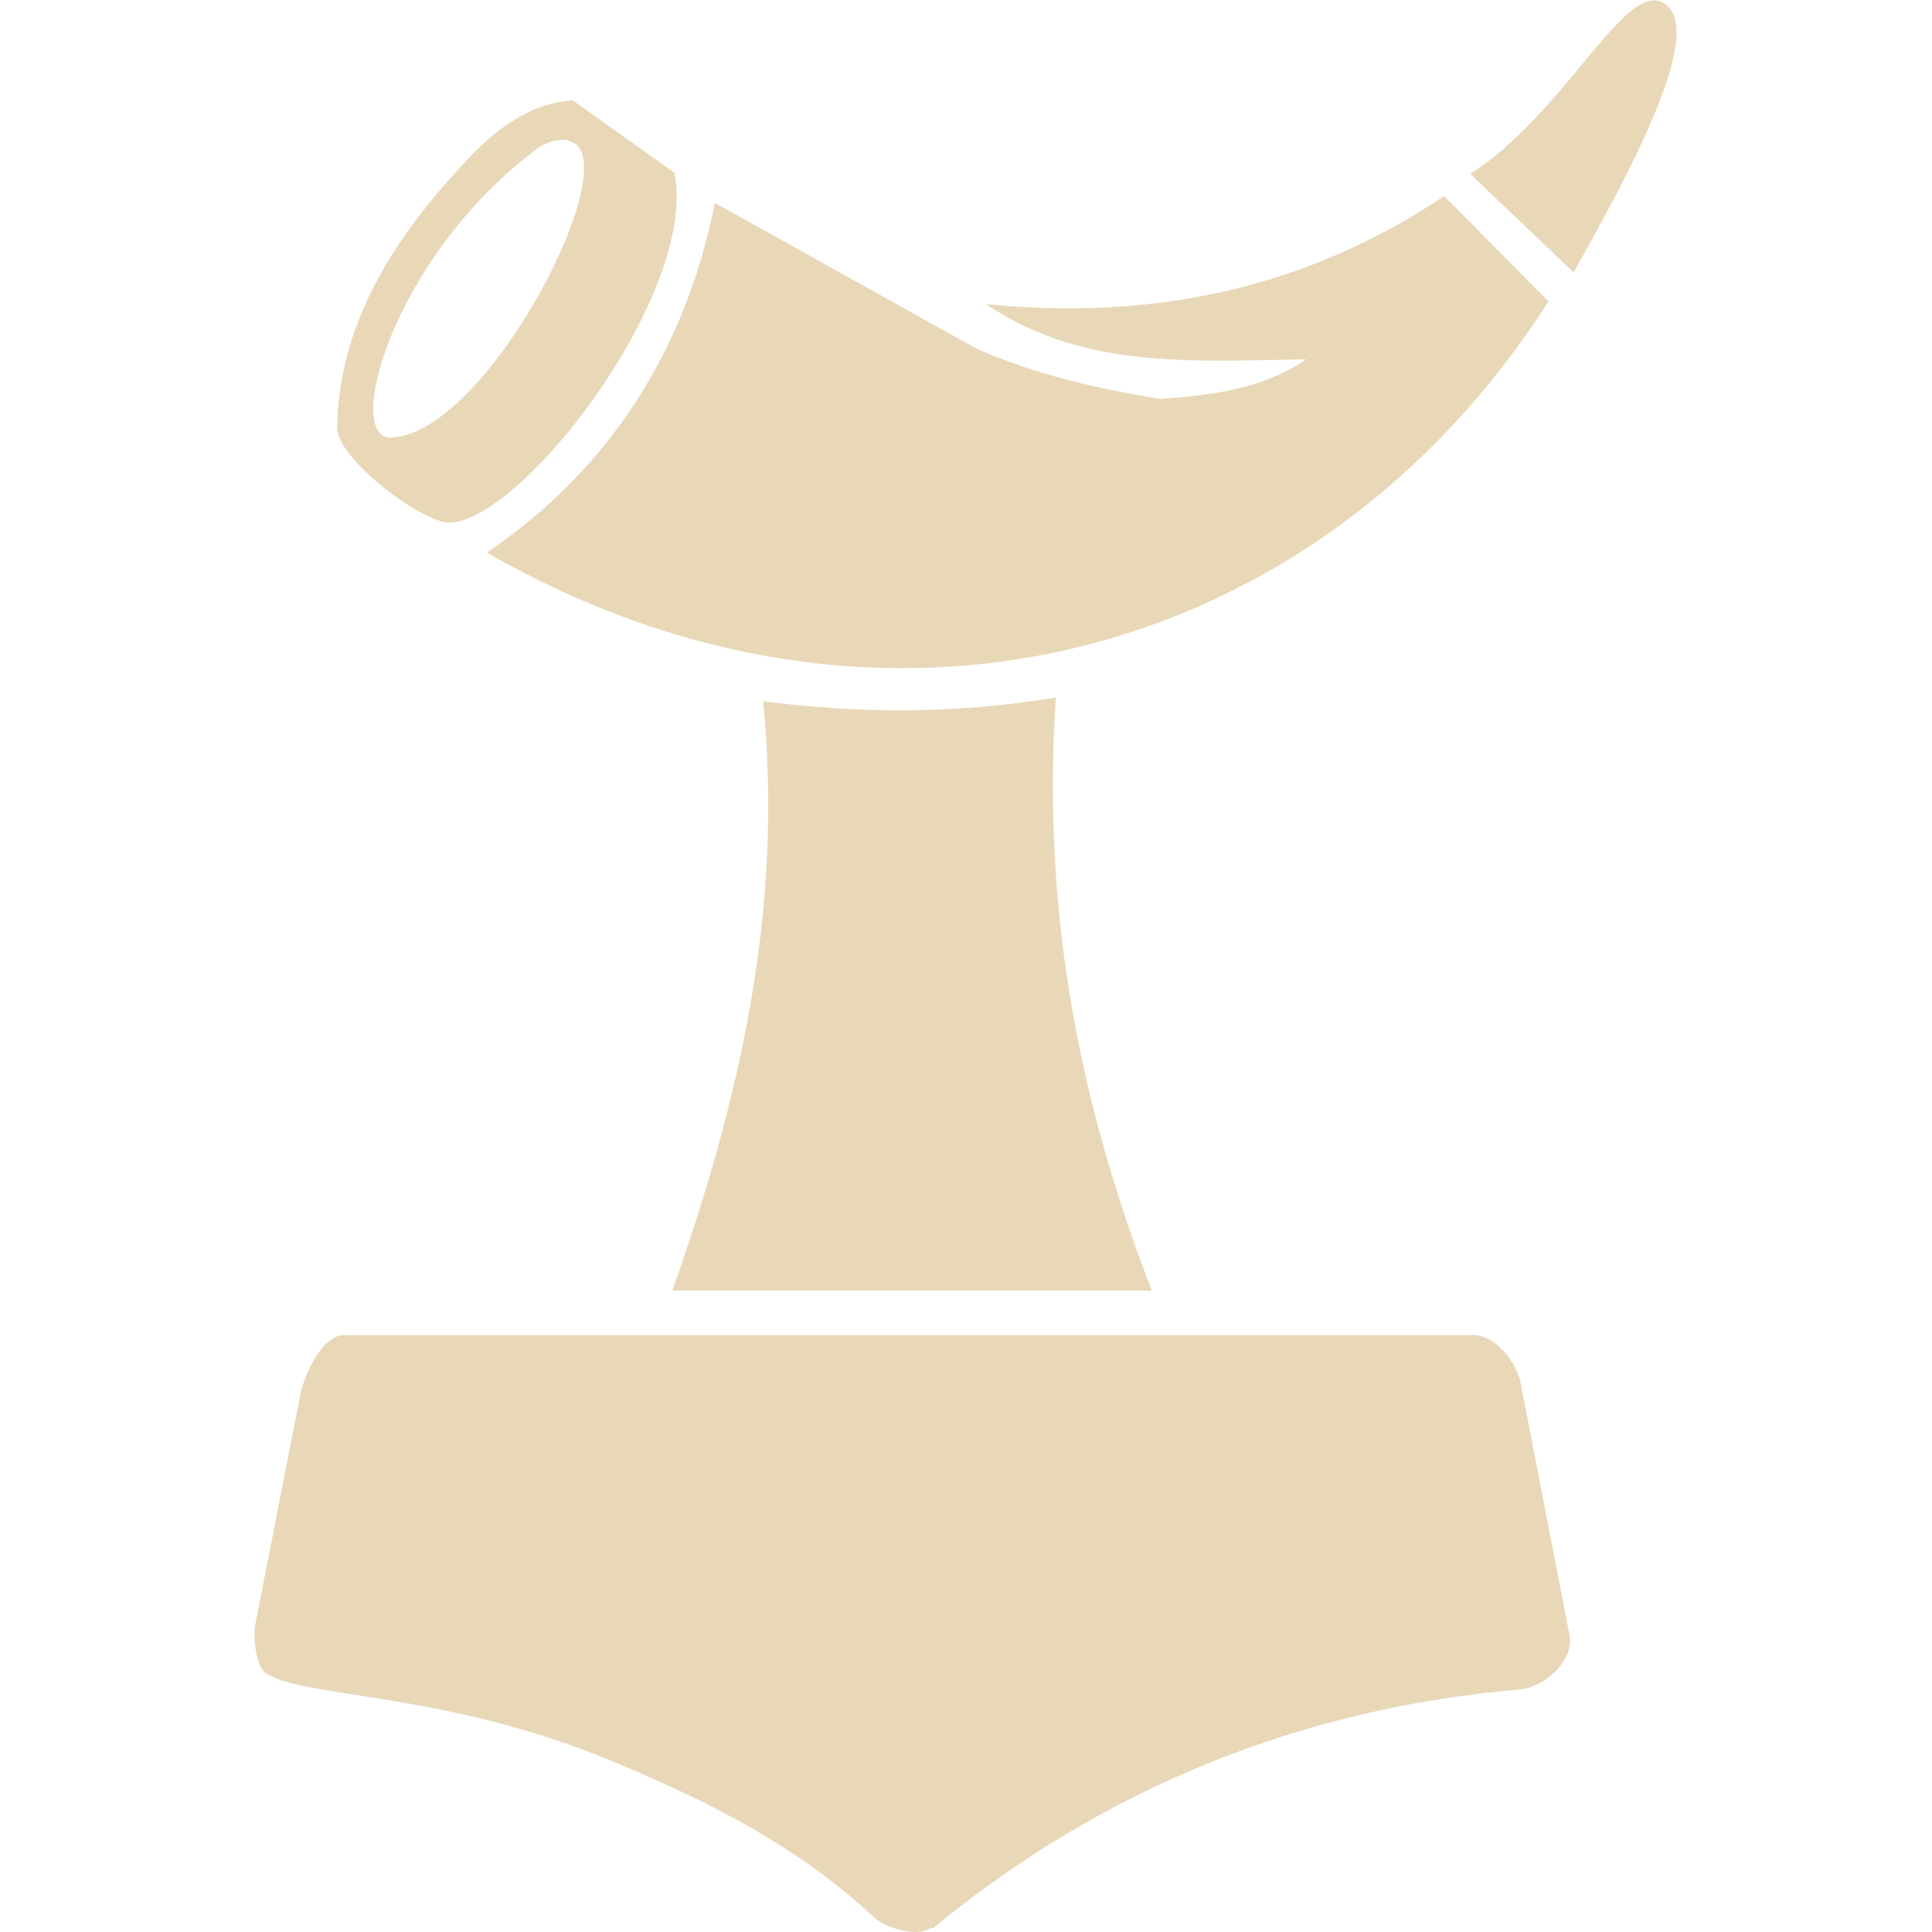
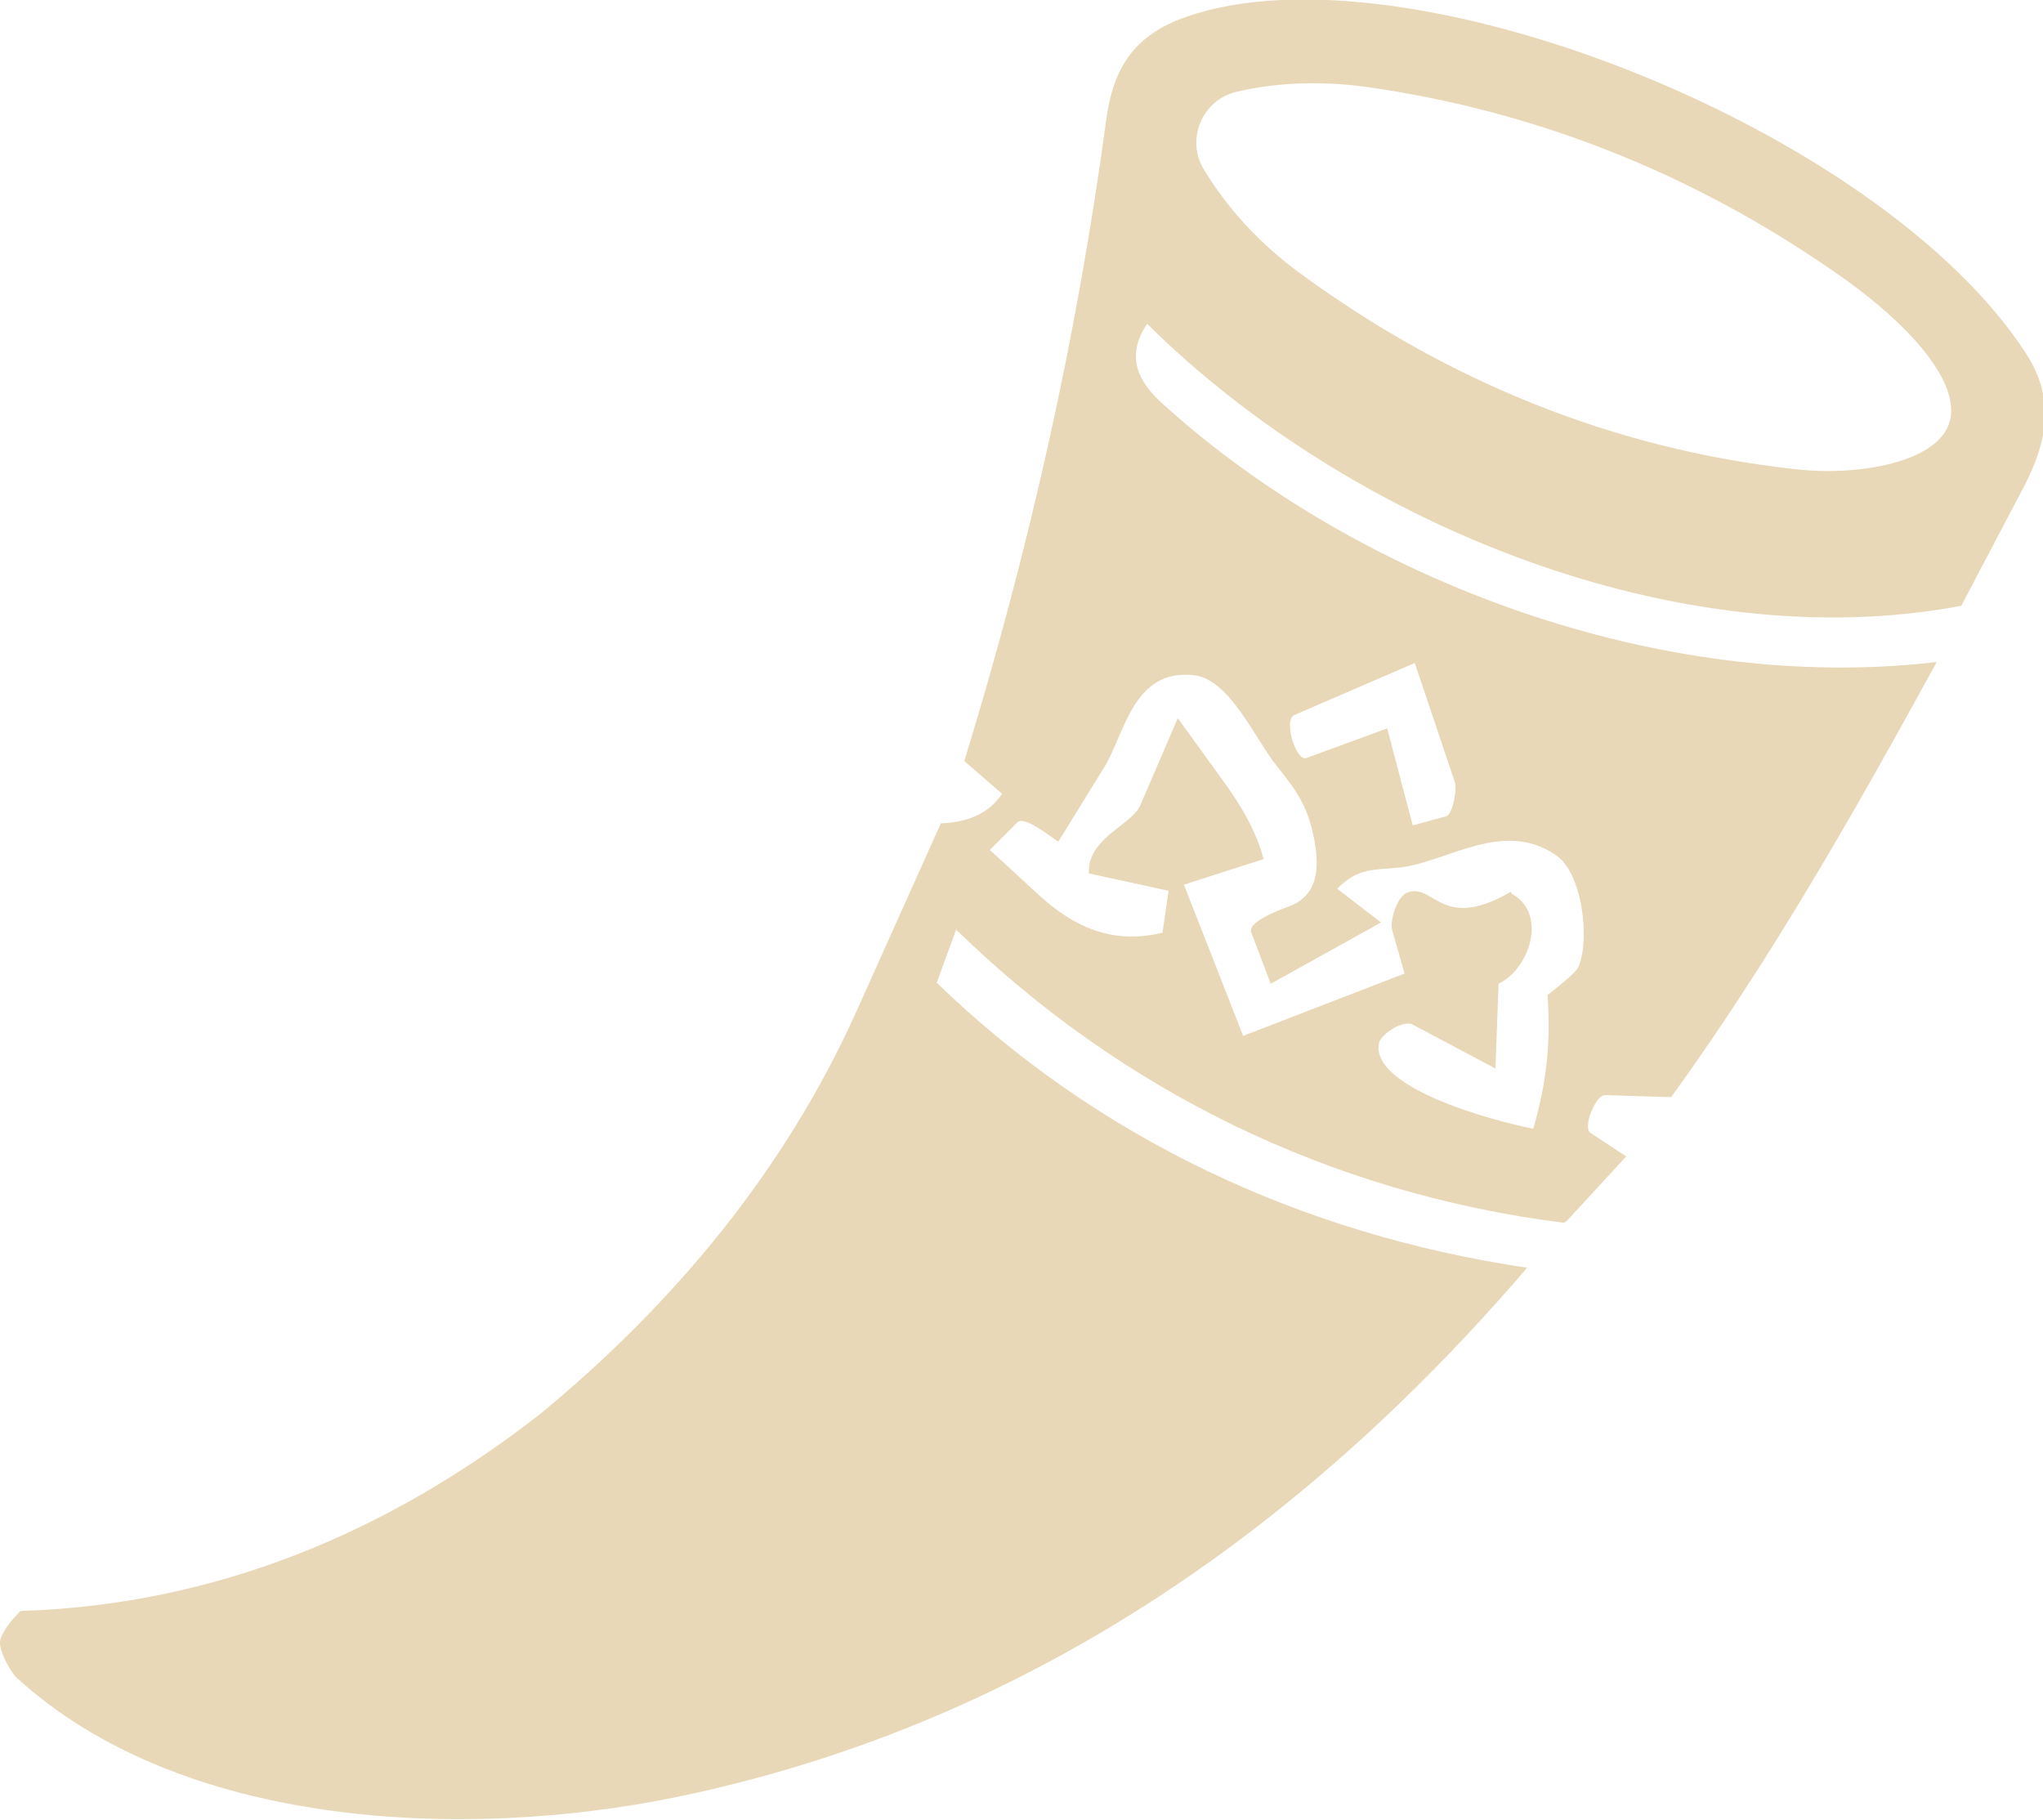
- <svg xmlns="http://www.w3.org/2000/svg" width="20" height="20" id="Layer_1" version="1.1" viewBox="0 0 14.72 20">
+ <svg xmlns="http://www.w3.org/2000/svg" id="Layer_1" version="1.1" viewBox="0 0 20 17.81">
  <defs>
    <style>
      .st0 {
        fill: #e8d8b8;
      }
    </style>
  </defs>
-   <path class="st0" d="M7,19.95c-.13.12-.5,0-.6-.11-.79-.73-1.68-1.18-2.66-1.59-1.8-.76-3.27-.66-3.64-.94-.09-.07-.12-.36-.1-.48l.47-2.4c.04-.18.21-.61.46-.61h11.67c.26,0,.46.3.5.49l.51,2.63c.04.25-.26.53-.52.55-2.24.19-4.3,1.01-6.07,2.47h-.02Z" />
-   <path class="st0" d="M7.58,3.15c1.77.17,3.32-.18,4.73-1.12l1.08,1.09c-2.41,3.77-6.96,4.92-10.99,2.6,1.27-.86,2.06-2.1,2.36-3.62l2.71,1.51c.62.27,1.23.41,1.9.52.53-.04,1.06-.1,1.51-.41-1.21.02-2.32.1-3.31-.57h0Z" />
-   <path class="st0" d="M9.28,13.36h-4.96c.71-2.01,1.15-3.96.94-6.1,1.01.13,2.01.13,3.03-.04-.14,2.11.2,4.09.99,6.13h0Z" />
-   <path class="st0" d="M4.34,1.78c.26,1.23-1.57,3.62-2.33,3.63-.28,0-1.17-.66-1.16-.99.02-1.11.63-2.01,1.36-2.78.28-.3.65-.58,1.08-.6l1.04.74h0ZM3.23,1.45c-.08-.02-.24.03-.31.09-1.5,1.12-2.01,3.01-1.51,2.99,1.01-.04,2.48-2.93,1.84-3.07h0Z" />
-   <path class="st0" d="M13.65,2.82l-1.07-1.02c.97-.62,1.58-1.96,1.98-1.78.52.24-.39,1.87-.91,2.8Z" />
+   <path class="st0" d="M15.31,11.97c-2.3-.29-4.34-1.3-5.95-2.87l-.19.52c1.57,1.52,3.56,2.46,5.78,2.79-2.22,2.59-4.95,4.48-8.32,5.18-2.14.44-4.88.29-6.47-1.17-.07-.07-.17-.27-.16-.35s.1-.2.2-.3c1.9-.06,3.59-.76,5.09-1.93,1.31-1.08,2.39-2.38,3.09-3.93l.83-1.85c.24-.01.46-.08.6-.29l-.37-.32c.63-2.05,1.1-4.13,1.39-6.28.06-.45.23-.78.69-.97,2.09-.84,6.88,1.03,8.32,3.27.29.45.19.88-.03,1.3l-.61,1.16c-2.75.52-5.98-.79-7.97-2.76-.21.31-.1.56.16.79,1.9,1.72,4.87,2.84,7.57,2.52-.8,1.46-1.61,2.89-2.6,4.26l-.65-.02c-.09,0-.22.32-.14.37l.35.23-.58.63ZM19.09,4.12c.1-.43-.49-1-1.02-1.38-1.39-.99-2.94-1.63-4.63-1.88-.45-.07-.93-.06-1.34.04-.33.08-.49.46-.32.75.24.4.56.74.94,1.02,1.43,1.05,3.05,1.72,4.83,1.92.65.08,1.45-.07,1.54-.48ZM13.58,7.13l.25.95.33-.09c.06-.02.11-.27.08-.34l-.39-1.16-1.18.51c-.11.05.02.46.12.42l.79-.29ZM14.8,8.75c.35.19.18.73-.13.88l-.03.83-.81-.43c-.09-.05-.31.09-.33.18-.08.37.8.69,1.51.84.14-.49.17-.86.14-1.31.05-.04.26-.2.3-.27.12-.27.04-.93-.22-1.1-.51-.35-1.05.06-1.51.12-.28.03-.42,0-.63.21l.43.33-1.08.6-.19-.5c-.04-.1.24-.21.35-.25.29-.1.32-.35.27-.64-.06-.33-.16-.48-.37-.74s-.46-.85-.81-.89c-.6-.07-.68.58-.88.9l-.45.73c-.14-.1-.34-.25-.4-.19l-.27.27.49.45c.33.3.71.48,1.2.36l.06-.41-.78-.17c-.02-.34.41-.47.5-.66l.37-.86.47.65c.15.21.3.46.37.73l-.78.25.58,1.48,1.58-.61-.12-.42c-.03-.1.05-.33.14-.37.27-.11.33.39,1.02-.01Z" />
</svg>
